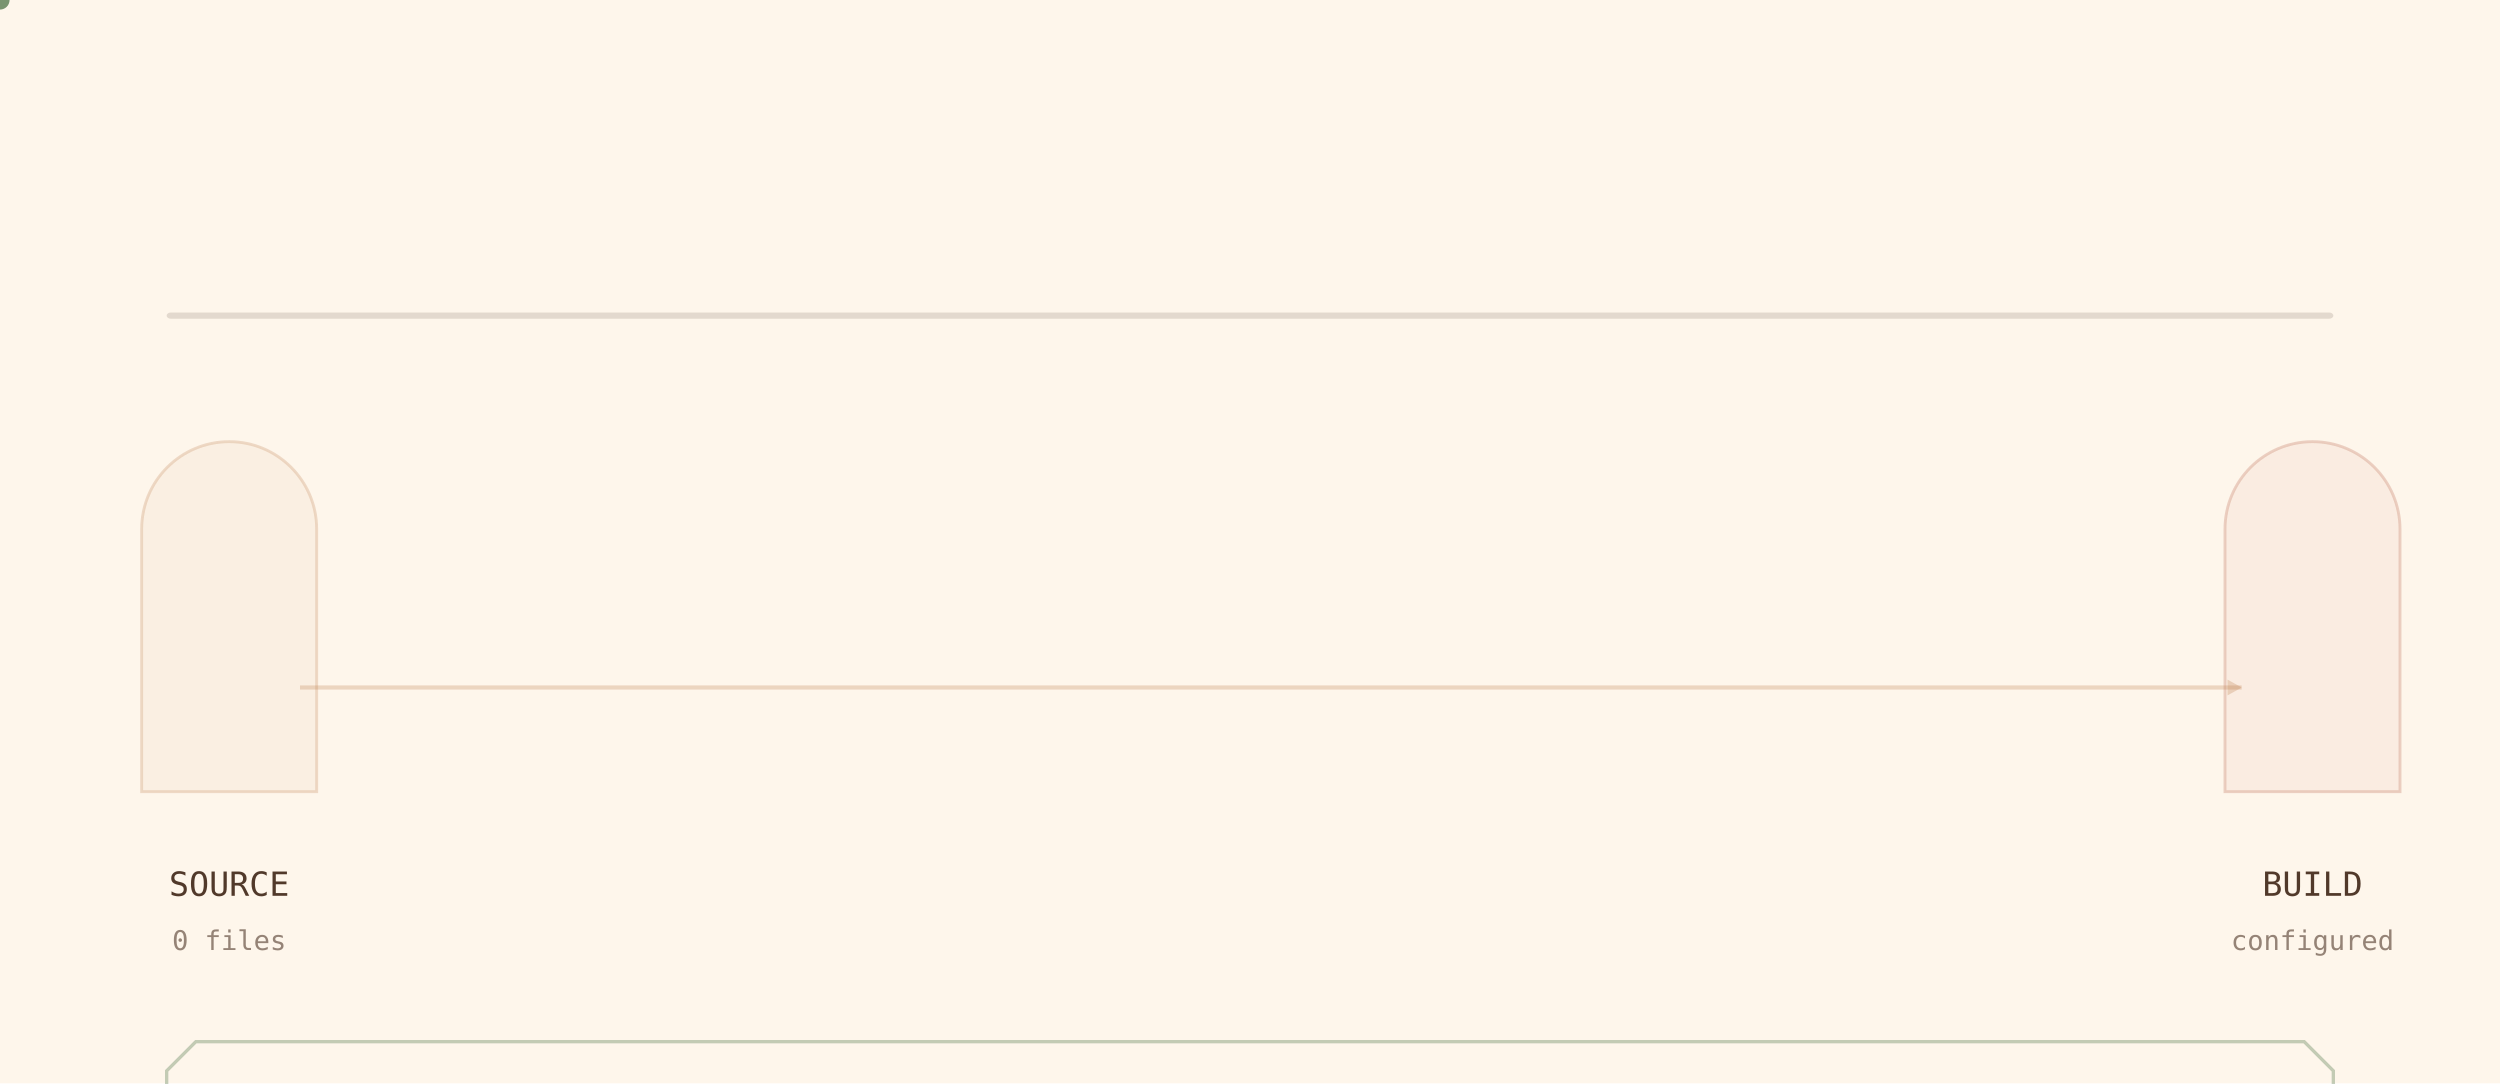
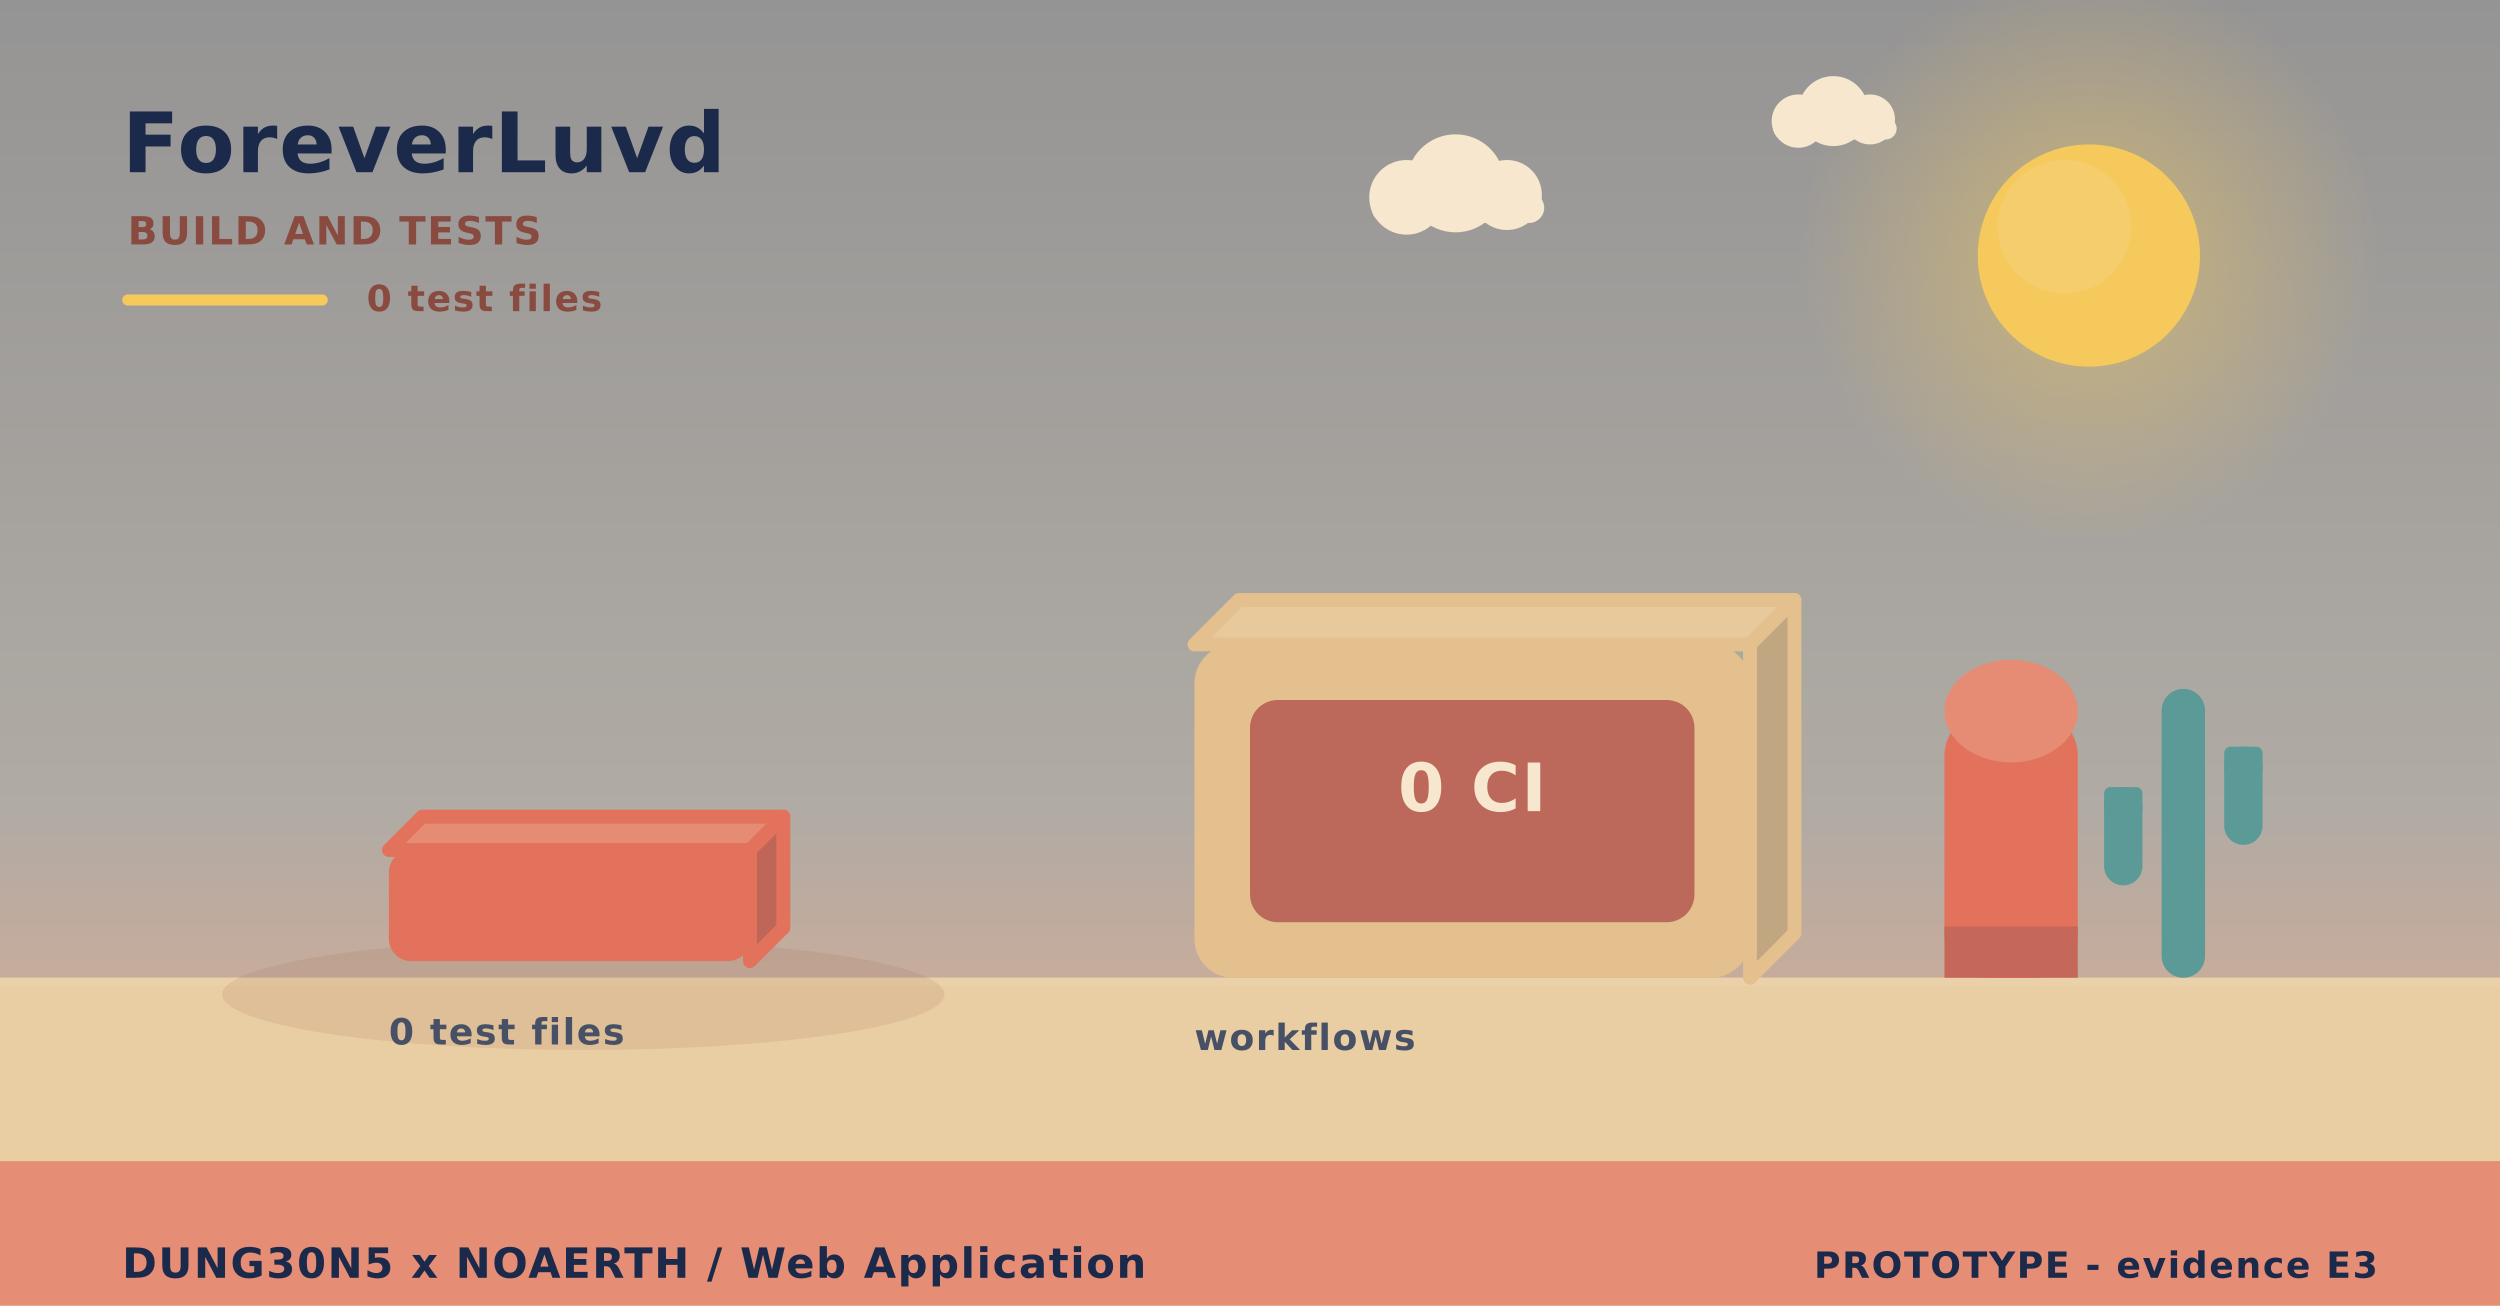
- <svg xmlns="http://www.w3.org/2000/svg" viewBox="0 0 1200 520" width="1200" height="520" role="img" aria-label="ForeverLuvd build evidence">
-   <rect width="1200" height="520" fill="#fef6eb" />
-   <defs>
-     <linearGradient id="gb" x1="0" y1="0" x2="1" y2="1">
-       <stop offset="0%" stop-color="#be7e4c" />
-       <stop offset="100%" stop-color="#b4573f" />
-     </linearGradient>
-   </defs>
-   <rect x="80.00" y="150.00" width="1040.00" height="3.00" rx="2.00" fill="rgba(63,37,22,0.140)" opacity="1.00" />
-   <path d="M68.00,380.00 L68.00,254.00 A42.00,42.00 0 0 1 152.00,254.00 L152.00,380.00 Z" fill="rgba(190,126,76,0.100)" opacity="0.55" stroke="rgba(190,126,76,0.450)" stroke-width="1.4" />
-   <polygon points="-192.26,189.00 -136.83,221.00 -136.83,157.00 -192.26,125.00" fill="#3f5039" opacity="0.95" />
-   <polygon points="-247.68,221.00 -192.26,253.00 -192.26,189.00 -247.68,157.00" fill="#8c4431" opacity="0.95" />
-   <polygon points="-192.26,125.00 -136.83,157.00 -192.26,189.00 -247.68,157.00" fill="#be7e4c" opacity="0.95" />
-   <text x="110" y="430" font-family="ui-monospace,Menlo,monospace" font-size="16" fill="rgba(63,37,22,0.900)" text-anchor="middle">SOURCE</text>
-   <text x="110" y="456" font-family="ui-monospace,Menlo,monospace" font-size="13" fill="rgba(63,37,22,0.550)" text-anchor="middle">0 files</text>
-   <path d="M1068.00,380.00 L1068.00,254.00 A42.00,42.00 0 0 1 1152.00,254.00 L1152.00,380.00 Z" fill="rgba(180,87,63,0.100)" opacity="0.55" stroke="rgba(180,87,63,0.450)" stroke-width="1.4" />
-   <polygon points="673.77,689.00 729.19,721.00 729.19,657.00 673.77,625.00" fill="#3f5039" opacity="0.95" />
-   <polygon points="618.34,721.00 673.77,753.00 673.77,689.00 618.34,657.00" fill="#8c4431" opacity="0.95" />
-   <polygon points="673.77,625.00 729.19,657.00 673.77,689.00 618.34,657.00" fill="#b4573f" opacity="0.95" />
-   <text x="1110" y="430" font-family="ui-monospace,Menlo,monospace" font-size="16" fill="rgba(63,37,22,0.900)" text-anchor="middle">BUILD</text>
-   <text x="1110" y="456" font-family="ui-monospace,Menlo,monospace" font-size="13" fill="rgba(63,37,22,0.550)" text-anchor="middle">configured</text>
-   <line x1="144.00" y1="330.00" x2="1076.00" y2="330.00" stroke="rgba(190,126,76,0.500)" stroke-width="2.00" opacity="0.55" />
-   <polygon points="1076.00,330.00 1069.20,326.20 1069.20,333.80" fill="rgba(190,126,76,0.500)" opacity="0.55" />
-   <g opacity="0.9">
-     <circle cx="0.00" cy="0.00" r="4.60" fill="#6c8a62" opacity="1.00" />
-     <animateTransform attributeName="transform" type="translate" values="144.00,330.00 1076.00,330.00" dur="5.3s" begin="0.0s" repeatCount="indefinite" />
-     <animateTransform attributeName="transform" type="translate" values="1076.00,330.00 144.00,330.00" dur="5.3s" begin="2.65s" repeatCount="indefinite" />
+ <svg xmlns="http://www.w3.org/2000/svg" width="900" height="470" viewBox="0 0 900 470" role="img" aria-label="ForeverLuvd - how it is verified">
+   <linearGradient id="skyb" x1="0" y1="0" x2="0" y2="1">
+     <stop offset="0" stop-color="#959494" />
+     <stop offset="0.62" stop-color="#b0aba4" />
+     <stop offset="1" stop-color="#f3ad8a" />
+   </linearGradient>
+   <rect width="900" height="470" fill="url(#skyb)" />
+   <radialGradient id="sunb">
+     <stop offset="0.35" stop-color="#f5c95c" stop-opacity="0.34" />
+     <stop offset="1" stop-color="#f5c95c" stop-opacity="0" />
+   </radialGradient>
+   <circle cx="752" cy="92" r="104" fill="url(#sunb)" />
+   <circle cx="752" cy="92" r="40" fill="#f5c95c" />
+   <circle cx="743.2" cy="81.6" r="24" fill="#f5d27e" opacity="0.5" />
+   <g>
+     <circle cx="524" cy="66" r="17.64" fill="#f6e7ce" />
+     <circle cx="506.36" cy="71.04" r="13.44" fill="#f6e7ce" />
+     <circle cx="542.48" cy="70.2" r="12.6" fill="#f6e7ce" />
+     <rect x="493.76" y="69.36" width="62.16" height="10.92" rx="5.46" fill="#f6e7ce" />
+     <animateTransform attributeName="transform" type="translate" values="0 0;24 0;0 0" dur="36s" begin="0s" repeatCount="indefinite" />
  </g>
-   <path d="M94.00,500.00 H1106.00 L1120.00,514.00 V546.00 L1106.00,560.00 H94.00 L80.00,546.00 V514.00 Z" fill="none" stroke="rgba(108,138,98,0.500)" stroke-width="1.60" opacity="0.80" />
-   <text x="600" y="536" font-family="ui-monospace,Menlo,monospace" font-size="16" fill="rgba(108,138,98,0.950)" text-anchor="middle">no test suite present in this repository — shown as measured, not implied</text>
+   <g>
+     <circle cx="660" cy="40" r="12.6" fill="#f6e7ce" />
+     <circle cx="647.4" cy="43.6" r="9.6" fill="#f6e7ce" />
+     <circle cx="673.2" cy="43" r="9" fill="#f6e7ce" />
+     <rect x="638.4" y="42.4" width="44.4" height="7.8" rx="3.9" fill="#f6e7ce" />
+     <animateTransform attributeName="transform" type="translate" values="0 0;-18 0;0 0" dur="46s" begin="3s" repeatCount="indefinite" />
+   </g>
+   <rect x="0" y="352" width="900" height="118" fill="#e9cda3" />
+   <rect x="0" y="352" width="900" height="3" fill="#ebd1a9" />
+   <text x="44" y="62" font-family="Verdana,DejaVu Sans,sans-serif" font-size="30" font-weight="700" letter-spacing="0.6" fill="#1b2a4a" text-anchor="start">ForeverLuvd</text>
+   <text x="46" y="88" font-family="Verdana,DejaVu Sans,sans-serif" font-size="14" font-weight="700" letter-spacing="0.6" fill="#894b3f" text-anchor="start">BUILD AND TESTS</text>
+   <rect x="44" y="106" width="74" height="4" rx="2" fill="#f5c95c" />
+   <text x="132" y="112" font-family="Verdana,DejaVu Sans,sans-serif" font-size="13" font-weight="700" letter-spacing="0.6" fill="#894b3f" text-anchor="start">0 test files</text>
+   <ellipse cx="210" cy="358" rx="130" ry="20" fill="rgba(138,90,68,0.11)" />
+   <g>
+     <path d="M140,306 L270,306 L282,294 L152,294 Z" fill="#e68c74" stroke="#e2725b" stroke-width="5" stroke-linejoin="round" />
+     <path d="M270,306 L282,294 L282,334 L270,346 Z" fill="#c06658" stroke="#e2725b" stroke-width="5" stroke-linejoin="round" />
+     <rect x="140" y="306" width="130" height="40" rx="8" fill="#e2725b" />
+     <animateTransform attributeName="transform" type="translate" values="0 10;0 0" dur="0.8s" begin="0.5s" fill="freeze" />
+   </g>
+   <text x="140" y="376" font-family="Verdana,DejaVu Sans,sans-serif" font-size="13" font-weight="700" letter-spacing="0.6" fill="#475064" text-anchor="start">0 test files</text>
+   <path d="M430,232 L630,232 L646,216 L446,216 Z" fill="#e7c99b" stroke="#e3c08d" stroke-width="5" stroke-linejoin="round" />
+   <path d="M630,232 L646,216 L646,336 L630,352 Z" fill="#c1a682" stroke="#e3c08d" stroke-width="5" stroke-linejoin="round" />
+   <rect x="430" y="232" width="200" height="120" rx="14" fill="#e3c08d" />
+   <rect x="450" y="252" width="160" height="80" rx="10" fill="#ba6458" opacity="0.94" />
+   <text x="530" y="292" font-family="Verdana,DejaVu Sans,sans-serif" font-size="24" font-weight="700" letter-spacing="0.6" fill="#f6e7ce" text-anchor="middle">0 CI</text>
+   <text x="430" y="378" font-family="Verdana,DejaVu Sans,sans-serif" font-size="13" font-weight="700" letter-spacing="0.6" fill="#475064" text-anchor="start">workflows</text>
+   <rect x="700" y="256" width="48" height="96" rx="16" fill="#e2725b" />
+   <ellipse cx="724" cy="256" rx="24" ry="18.46" fill="#e68c74" />
+   <rect x="700" y="333.54" width="48" height="18.46" fill="#c66859" />
+   <rect x="778.18" y="248" width="15.64" height="104" rx="7.82" fill="#5b9a97" />
+   <rect x="757.48" y="283.36" width="13.8" height="35.36" rx="6.9" fill="#5b9a97" />
+   <rect x="757.48" y="283.36" width="13.8" height="10.4" rx="2.3" fill="#5b9a97" />
+   <rect x="800.72" y="268.8" width="13.8" height="35.36" rx="6.9" fill="#5b9a97" />
+   <rect x="800.72" y="268.8" width="13.8" height="10.4" rx="2.3" fill="#5b9a97" />
+   <rect x="0" y="418" width="900" height="52" rx="0" fill="#e68972" opacity="0.94" />
+   <text x="44" y="460" font-family="Verdana,DejaVu Sans,sans-serif" font-size="15" font-weight="700" letter-spacing="0.6" fill="#1b2a4a" text-anchor="start">DUNG30N5 x NOAERTH  /  Web Application</text>
+   <text x="856" y="460" font-family="Verdana,DejaVu Sans,sans-serif" font-size="13" font-weight="700" letter-spacing="0.6" fill="#1b2a4a" text-anchor="end">PROTOTYPE  -  evidence E3</text>
</svg>
